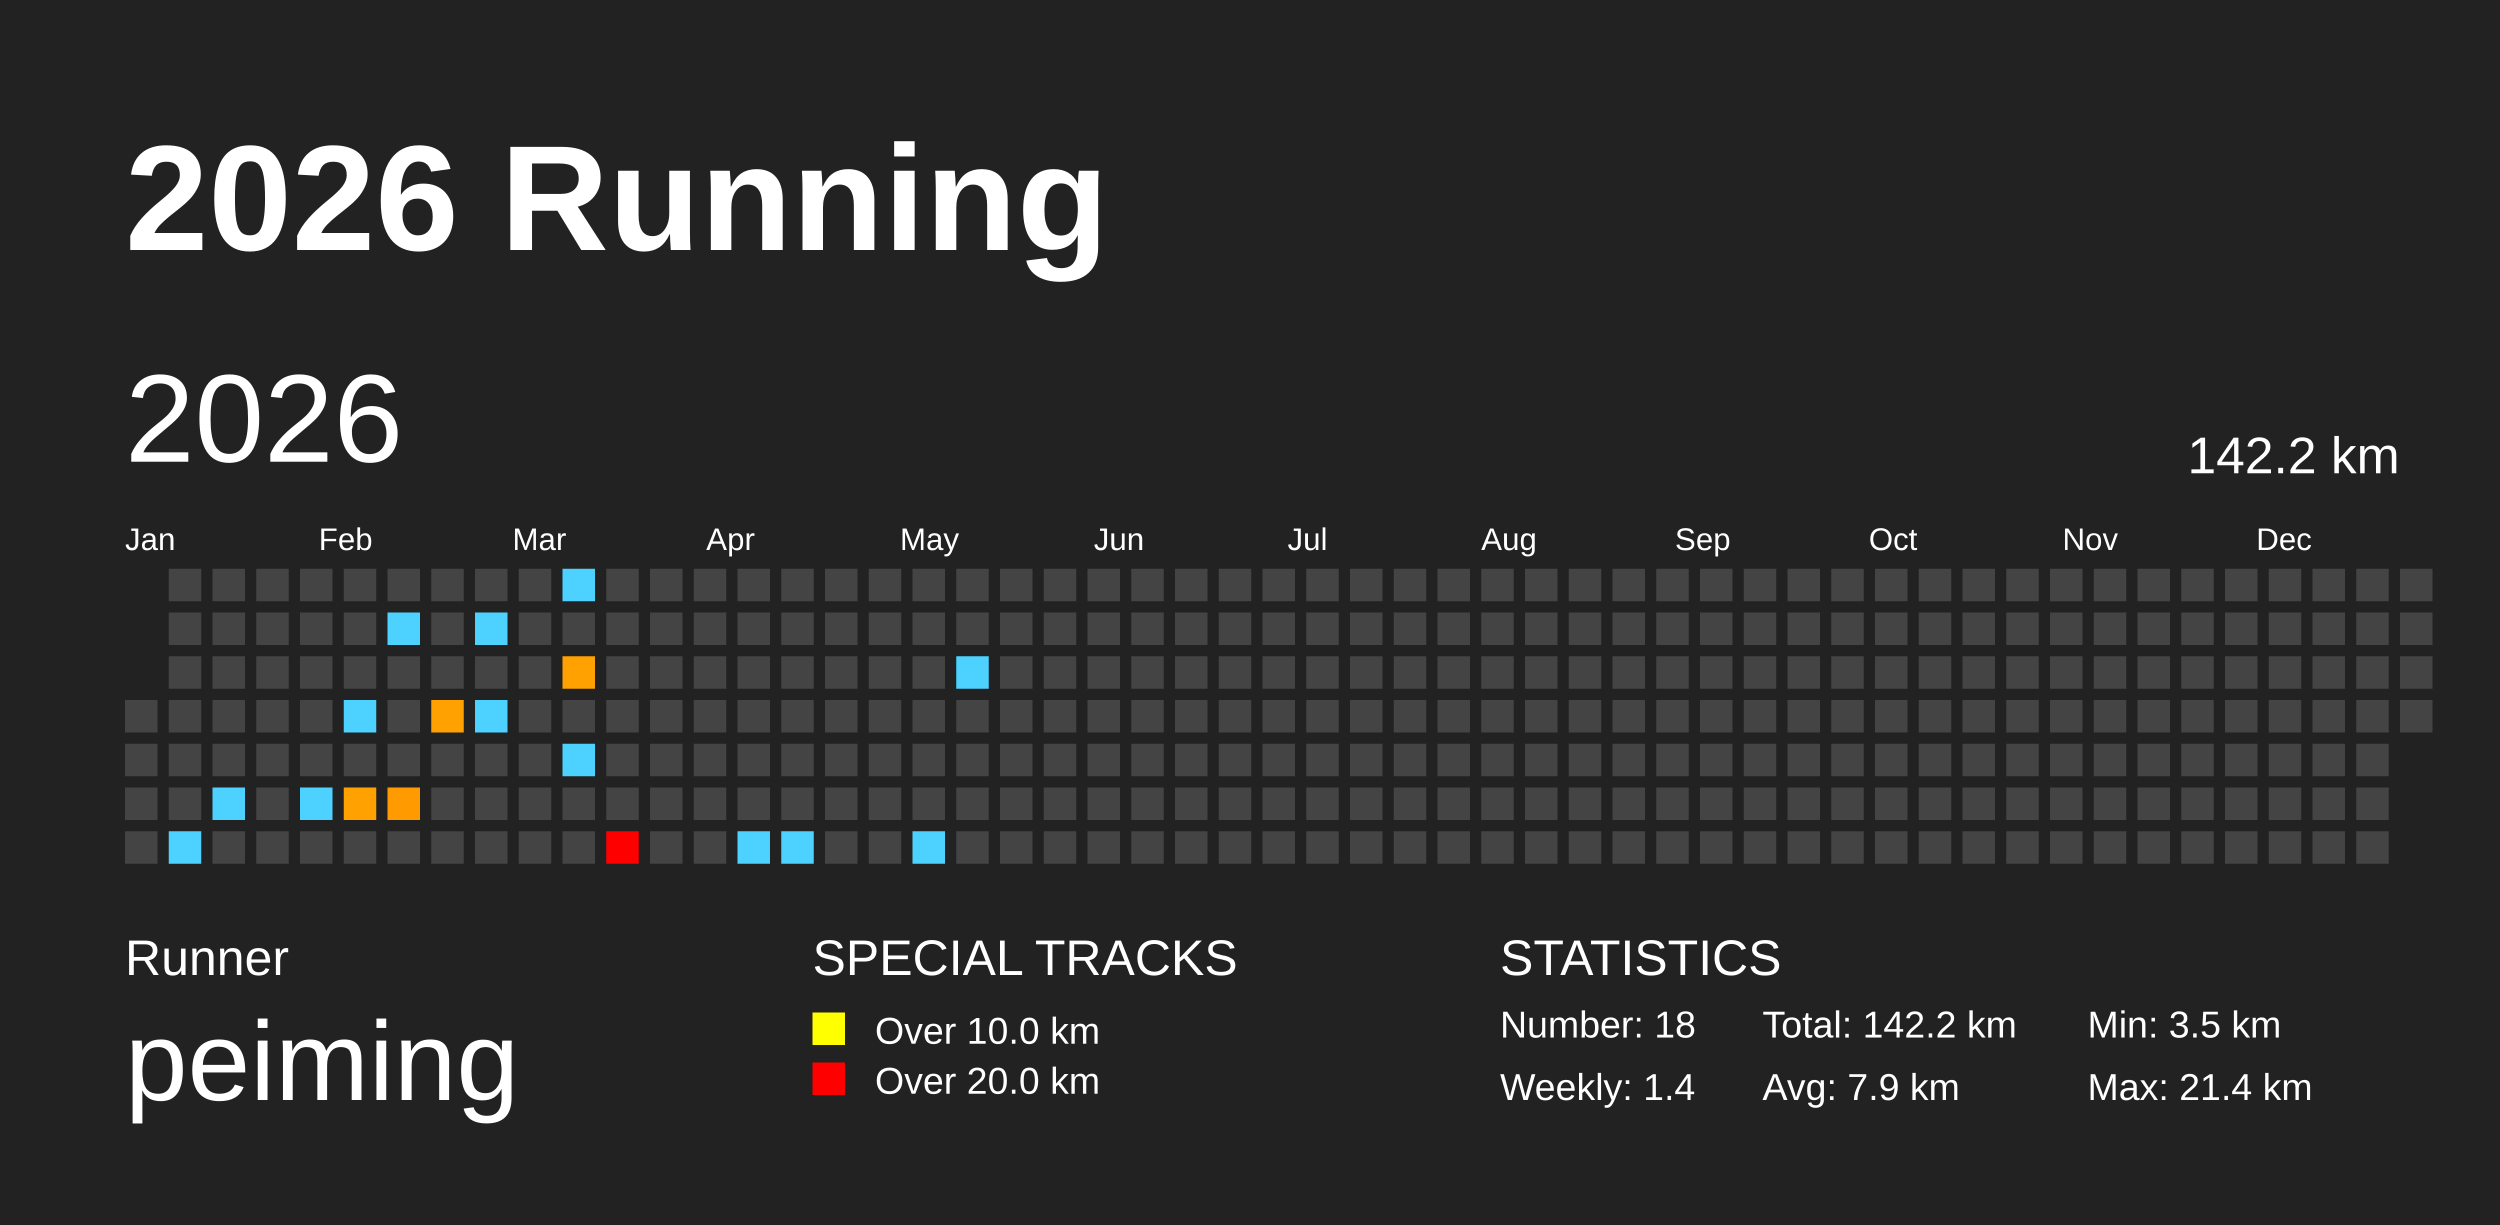
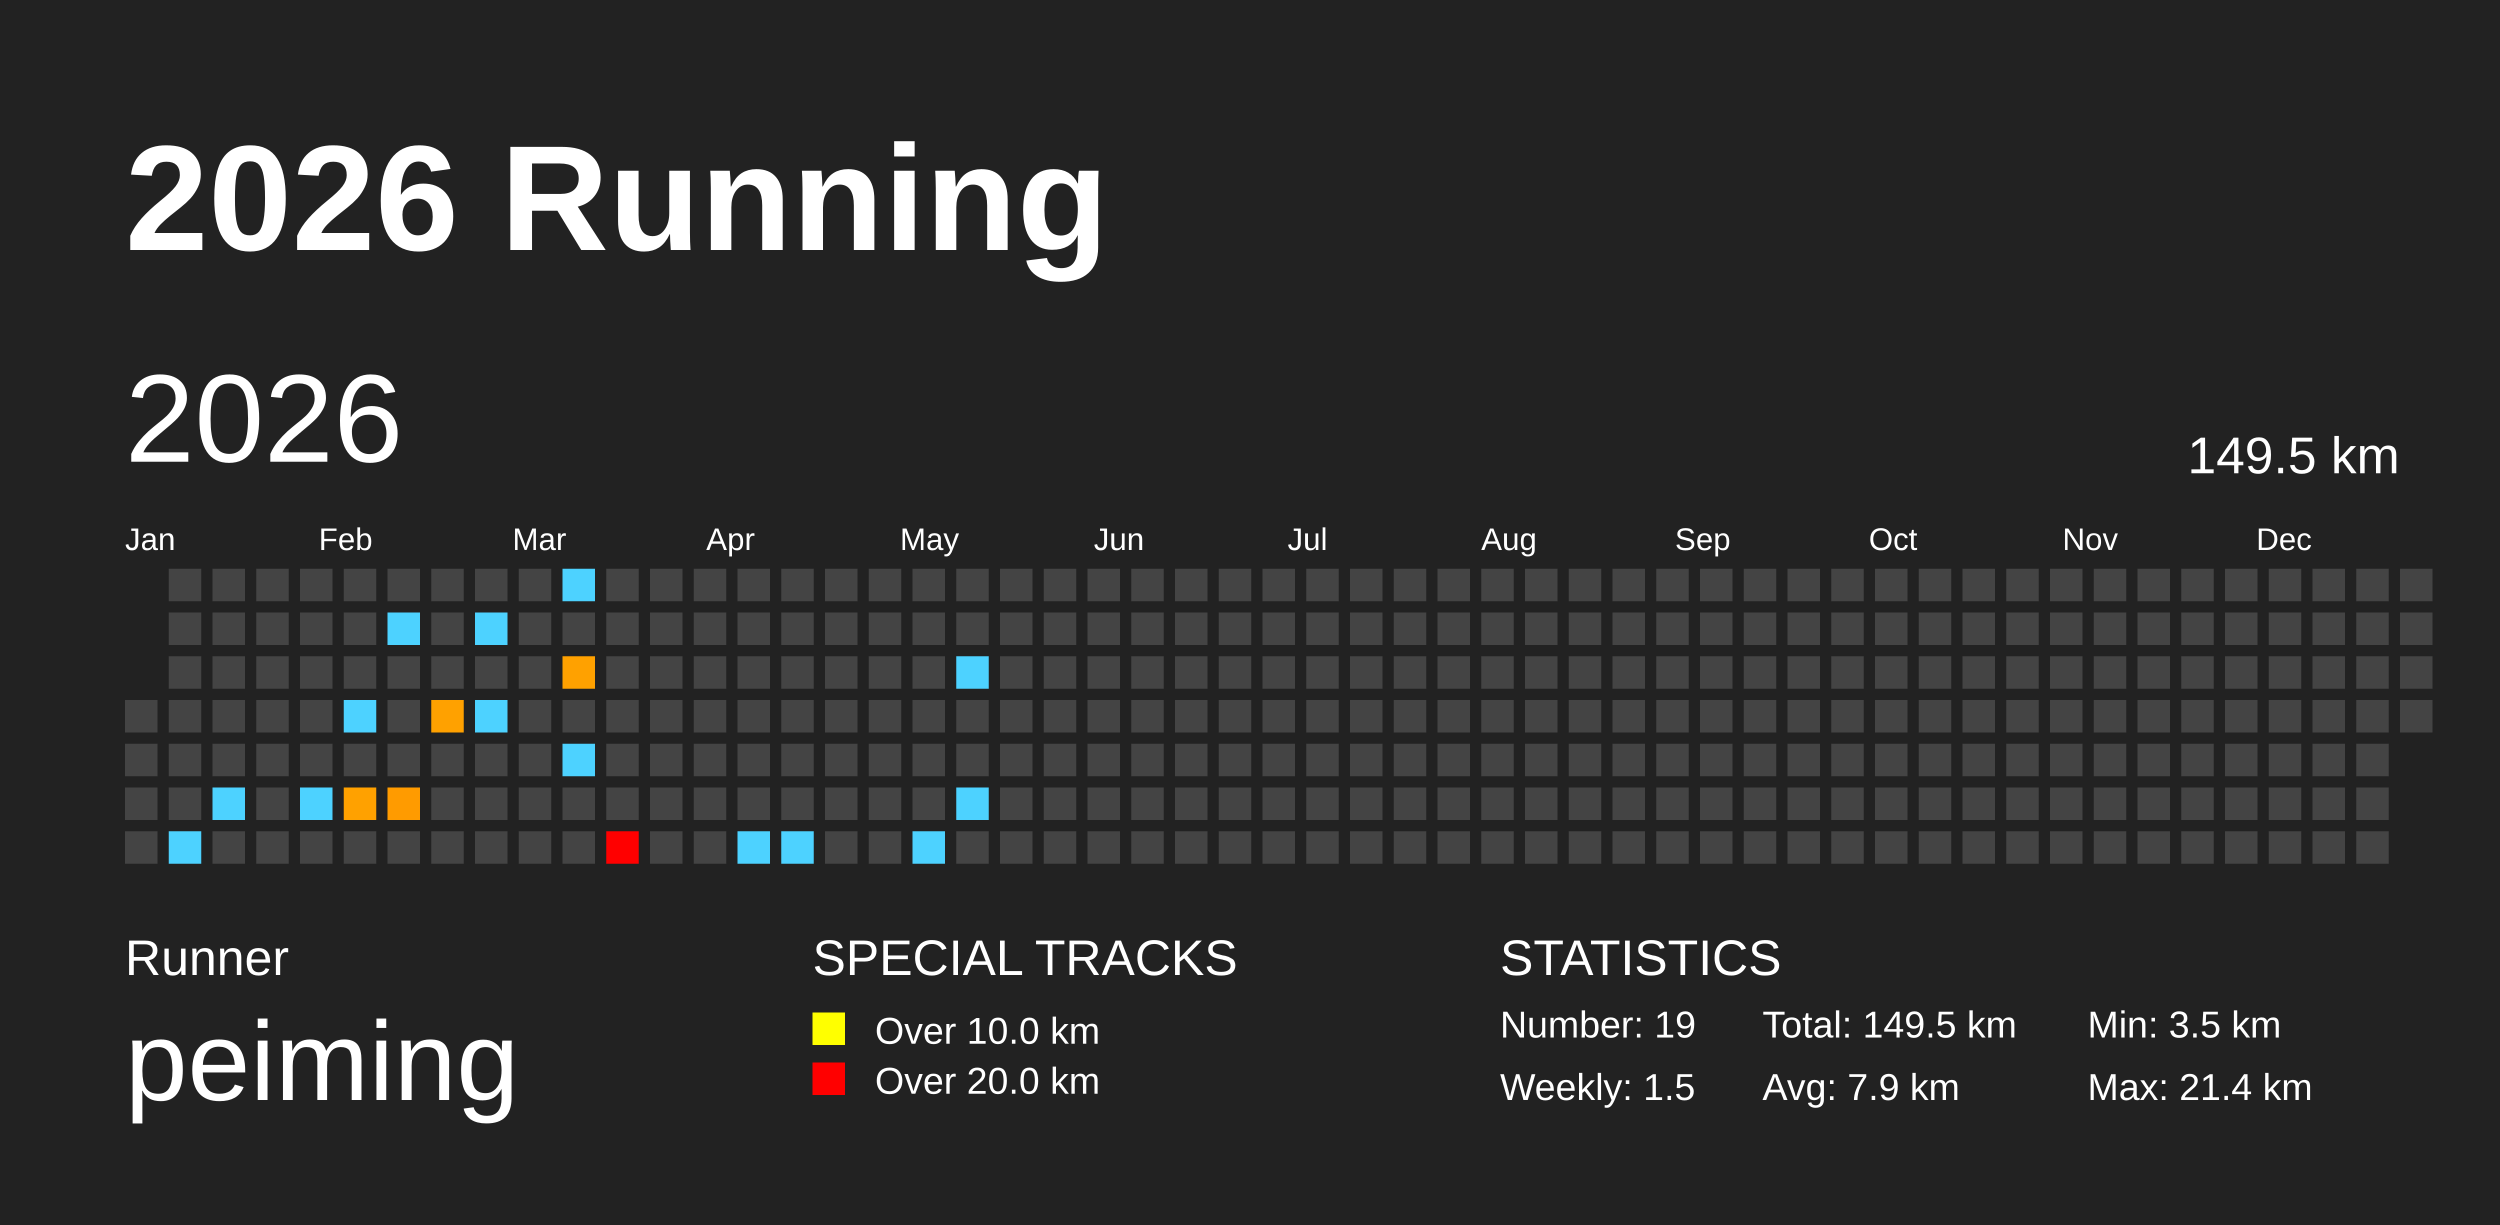
<svg xmlns="http://www.w3.org/2000/svg" baseProfile="full" height="98mm" version="1.1" viewBox="0,0,200,98" width="200mm">
  <defs />
  <rect fill="#222222" height="98" width="200" x="0" y="0" />
  <text fill="#FFFFFF" style="font-size:12px; font-family:Arial; font-weight:bold;" x="10" y="20">2026 Running</text>
  <text fill="#FFFFFF" style="font-size:4px; font-family:Arial" x="10" y="78">Runner</text>
  <text fill="#FFFFFF" style="font-size:9px; font-family:Arial" x="10" y="88">peiming</text>
  <text fill="#FFFFFF" style="font-size:4px; font-family:Arial" x="65" y="78">SPECIAL TRACKS</text>
  <rect fill="yellow" height="2.6" width="2.6" x="65" y="81" />
  <text fill="#FFFFFF" style="font-size:3px; font-family:Arial" x="70" y="83.5">Over 10.0 km</text>
  <rect fill="red" height="2.6" width="2.6" x="65" y="85" />
  <text fill="#FFFFFF" style="font-size:3px; font-family:Arial" x="70" y="87.5">Over 20.0 km</text>
  <text fill="#FFFFFF" style="font-size:4px; font-family:Arial" x="120" y="78">STATISTICS</text>
-   <text fill="#FFFFFF" style="font-size:3px; font-family:Arial" x="120" y="83">Number: 18</text>
-   <text fill="#FFFFFF" style="font-size:3px; font-family:Arial" x="120" y="88">Weekly: 1.4</text>
-   <text fill="#FFFFFF" style="font-size:3px; font-family:Arial" x="141" y="83">Total: 142.2 km</text>
+   <text fill="#FFFFFF" style="font-size:3px; font-family:Arial" x="120" y="83">Number: 19</text>
+   <text fill="#FFFFFF" style="font-size:3px; font-family:Arial" x="120" y="88">Weekly: 1.5</text>
+   <text fill="#FFFFFF" style="font-size:3px; font-family:Arial" x="141" y="83">Total: 149.5 km</text>
  <text fill="#FFFFFF" style="font-size:3px; font-family:Arial" x="141" y="88">Avg: 7.9 km</text>
  <text fill="#FFFFFF" style="font-size:3px; font-family:Arial" x="167" y="83">Min: 3.5 km</text>
  <text fill="#FFFFFF" style="font-size:3px; font-family:Arial" x="167" y="88">Max: 21.4 km</text>
  <text dominant-baseline="hanging" fill="#FFFFFF" style="font-size:10.0px; font-family:Arial;" x="10" y="30">2026</text>
-   <text dominant-baseline="hanging" fill="#FFFFFF" style="font-size:4.125px; font-family:Arial;" x="175" y="35">142.2 km</text>
+   <text dominant-baseline="hanging" fill="#FFFFFF" style="font-size:4.125px; font-family:Arial;" x="175" y="35">149.5 km</text>
  <text fill="#FFFFFF" style="font-size:2.5px; font-family:Arial" x="10.0" y="44">Jan</text>
  <text fill="#FFFFFF" style="font-size:2.5px; font-family:Arial" x="25.5" y="44">Feb</text>
  <text fill="#FFFFFF" style="font-size:2.5px; font-family:Arial" x="41.0" y="44">Mar</text>
  <text fill="#FFFFFF" style="font-size:2.5px; font-family:Arial" x="56.5" y="44">Apr</text>
  <text fill="#FFFFFF" style="font-size:2.5px; font-family:Arial" x="72.0" y="44">May</text>
  <text fill="#FFFFFF" style="font-size:2.5px; font-family:Arial" x="87.5" y="44">Jun</text>
  <text fill="#FFFFFF" style="font-size:2.5px; font-family:Arial" x="103.0" y="44">Jul</text>
  <text fill="#FFFFFF" style="font-size:2.5px; font-family:Arial" x="118.5" y="44">Aug</text>
  <text fill="#FFFFFF" style="font-size:2.5px; font-family:Arial" x="134.0" y="44">Sep</text>
  <text fill="#FFFFFF" style="font-size:2.5px; font-family:Arial" x="149.5" y="44">Oct</text>
  <text fill="#FFFFFF" style="font-size:2.5px; font-family:Arial" x="165.0" y="44">Nov</text>
  <text fill="#FFFFFF" style="font-size:2.5px; font-family:Arial" x="180.5" y="44">Dec</text>
  <rect fill="#444444" height="2.6" width="2.6" x="10.0" y="56.0" />
  <rect fill="#444444" height="2.6" width="2.6" x="10.0" y="59.5" />
  <rect fill="#444444" height="2.6" width="2.6" x="10.0" y="63.0" />
  <rect fill="#444444" height="2.6" width="2.6" x="10.0" y="66.5" />
  <rect fill="#444444" height="2.6" width="2.6" x="13.5" y="45.5" />
  <rect fill="#444444" height="2.6" width="2.6" x="13.5" y="49.0" />
  <rect fill="#444444" height="2.6" width="2.6" x="13.5" y="52.5" />
  <rect fill="#444444" height="2.6" width="2.6" x="13.5" y="56.0" />
  <rect fill="#444444" height="2.6" width="2.6" x="13.5" y="59.5" />
  <rect fill="#444444" height="2.6" width="2.6" x="13.5" y="63.0" />
  <rect fill="#4dd2ff" height="2.6" width="2.6" x="13.5" y="66.5" />
  <rect fill="#444444" height="2.6" width="2.6" x="17.0" y="45.5" />
  <rect fill="#444444" height="2.6" width="2.6" x="17.0" y="49.0" />
  <rect fill="#444444" height="2.6" width="2.6" x="17.0" y="52.5" />
  <rect fill="#444444" height="2.6" width="2.6" x="17.0" y="56.0" />
  <rect fill="#444444" height="2.6" width="2.6" x="17.0" y="59.5" />
  <rect fill="#4dd2ff" height="2.6" width="2.6" x="17.0" y="63.0" />
  <rect fill="#444444" height="2.6" width="2.6" x="17.0" y="66.5" />
  <rect fill="#444444" height="2.6" width="2.6" x="20.5" y="45.5" />
  <rect fill="#444444" height="2.6" width="2.6" x="20.5" y="49.0" />
  <rect fill="#444444" height="2.6" width="2.6" x="20.5" y="52.5" />
  <rect fill="#444444" height="2.6" width="2.6" x="20.5" y="56.0" />
  <rect fill="#444444" height="2.6" width="2.6" x="20.5" y="59.5" />
  <rect fill="#444444" height="2.6" width="2.6" x="20.5" y="63.0" />
  <rect fill="#444444" height="2.6" width="2.6" x="20.5" y="66.5" />
  <rect fill="#444444" height="2.6" width="2.6" x="24.0" y="45.5" />
  <rect fill="#444444" height="2.6" width="2.6" x="24.0" y="49.0" />
  <rect fill="#444444" height="2.6" width="2.6" x="24.0" y="52.5" />
  <rect fill="#444444" height="2.6" width="2.6" x="24.0" y="56.0" />
  <rect fill="#444444" height="2.6" width="2.6" x="24.0" y="59.5" />
  <rect fill="#4dd2ff" height="2.6" width="2.6" x="24.0" y="63.0" />
  <rect fill="#444444" height="2.6" width="2.6" x="24.0" y="66.5" />
  <rect fill="#444444" height="2.6" width="2.6" x="27.5" y="45.5" />
  <rect fill="#444444" height="2.6" width="2.6" x="27.5" y="49.0" />
  <rect fill="#444444" height="2.6" width="2.6" x="27.5" y="52.5" />
  <rect fill="#4dd2ff" height="2.6" width="2.6" x="27.5" y="56.0" />
  <rect fill="#444444" height="2.6" width="2.6" x="27.5" y="59.5" />
  <rect fill="#ffa100" height="2.6" width="2.6" x="27.5" y="63.0" />
  <rect fill="#444444" height="2.6" width="2.6" x="27.5" y="66.5" />
  <rect fill="#444444" height="2.6" width="2.6" x="31.0" y="45.5" />
  <rect fill="#4dd2ff" height="2.6" width="2.6" x="31.0" y="49.0" />
  <rect fill="#444444" height="2.6" width="2.6" x="31.0" y="52.5" />
  <rect fill="#444444" height="2.6" width="2.6" x="31.0" y="56.0" />
  <rect fill="#444444" height="2.6" width="2.6" x="31.0" y="59.5" />
  <rect fill="#ff9b00" height="2.6" width="2.6" x="31.0" y="63.0" />
  <rect fill="#444444" height="2.6" width="2.6" x="31.0" y="66.5" />
  <rect fill="#444444" height="2.6" width="2.6" x="34.5" y="45.5" />
  <rect fill="#444444" height="2.6" width="2.6" x="34.5" y="49.0" />
  <rect fill="#444444" height="2.6" width="2.6" x="34.5" y="52.5" />
  <rect fill="#ffa100" height="2.6" width="2.6" x="34.5" y="56.0" />
  <rect fill="#444444" height="2.6" width="2.6" x="34.5" y="59.5" />
  <rect fill="#444444" height="2.6" width="2.6" x="34.5" y="63.0" />
  <rect fill="#444444" height="2.6" width="2.6" x="34.5" y="66.5" />
  <rect fill="#444444" height="2.6" width="2.6" x="38.0" y="45.5" />
  <rect fill="#4dd2ff" height="2.6" width="2.6" x="38.0" y="49.0" />
  <rect fill="#444444" height="2.6" width="2.6" x="38.0" y="52.5" />
  <rect fill="#4dd2ff" height="2.6" width="2.6" x="38.0" y="56.0" />
  <rect fill="#444444" height="2.6" width="2.6" x="38.0" y="59.5" />
  <rect fill="#444444" height="2.6" width="2.6" x="38.0" y="63.0" />
  <rect fill="#444444" height="2.6" width="2.6" x="38.0" y="66.5" />
  <rect fill="#444444" height="2.6" width="2.6" x="41.5" y="45.5" />
  <rect fill="#444444" height="2.6" width="2.6" x="41.5" y="49.0" />
  <rect fill="#444444" height="2.6" width="2.6" x="41.5" y="52.5" />
  <rect fill="#444444" height="2.6" width="2.6" x="41.5" y="56.0" />
  <rect fill="#444444" height="2.6" width="2.6" x="41.5" y="59.5" />
  <rect fill="#444444" height="2.6" width="2.6" x="41.5" y="63.0" />
  <rect fill="#444444" height="2.6" width="2.6" x="41.5" y="66.5" />
  <rect fill="#4dd2ff" height="2.6" width="2.6" x="45.0" y="45.5" />
  <rect fill="#444444" height="2.6" width="2.6" x="45.0" y="49.0" />
  <rect fill="#ffa100" height="2.6" width="2.6" x="45.0" y="52.5" />
  <rect fill="#444444" height="2.6" width="2.6" x="45.0" y="56.0" />
  <rect fill="#4dd2ff" height="2.6" width="2.6" x="45.0" y="59.5" />
  <rect fill="#444444" height="2.6" width="2.6" x="45.0" y="63.0" />
  <rect fill="#444444" height="2.6" width="2.6" x="45.0" y="66.5" />
  <rect fill="#444444" height="2.6" width="2.6" x="48.5" y="45.5" />
  <rect fill="#444444" height="2.6" width="2.6" x="48.5" y="49.0" />
  <rect fill="#444444" height="2.6" width="2.6" x="48.5" y="52.5" />
  <rect fill="#444444" height="2.6" width="2.6" x="48.5" y="56.0" />
  <rect fill="#444444" height="2.6" width="2.6" x="48.5" y="59.5" />
  <rect fill="#444444" height="2.6" width="2.6" x="48.5" y="63.0" />
  <rect fill="red" height="2.6" width="2.6" x="48.5" y="66.5" />
  <rect fill="#444444" height="2.6" width="2.6" x="52.0" y="45.5" />
  <rect fill="#444444" height="2.6" width="2.6" x="52.0" y="49.0" />
  <rect fill="#444444" height="2.6" width="2.6" x="52.0" y="52.5" />
  <rect fill="#444444" height="2.6" width="2.6" x="52.0" y="56.0" />
  <rect fill="#444444" height="2.6" width="2.6" x="52.0" y="59.5" />
  <rect fill="#444444" height="2.6" width="2.6" x="52.0" y="63.0" />
  <rect fill="#444444" height="2.6" width="2.6" x="52.0" y="66.5" />
  <rect fill="#444444" height="2.6" width="2.6" x="55.5" y="45.5" />
  <rect fill="#444444" height="2.6" width="2.6" x="55.5" y="49.0" />
  <rect fill="#444444" height="2.6" width="2.6" x="55.5" y="52.5" />
  <rect fill="#444444" height="2.6" width="2.6" x="55.5" y="56.0" />
  <rect fill="#444444" height="2.6" width="2.6" x="55.5" y="59.5" />
  <rect fill="#444444" height="2.6" width="2.6" x="55.5" y="63.0" />
  <rect fill="#444444" height="2.6" width="2.6" x="55.5" y="66.5" />
  <rect fill="#444444" height="2.6" width="2.6" x="59.0" y="45.5" />
  <rect fill="#444444" height="2.6" width="2.6" x="59.0" y="49.0" />
  <rect fill="#444444" height="2.6" width="2.6" x="59.0" y="52.5" />
  <rect fill="#444444" height="2.6" width="2.6" x="59.0" y="56.0" />
  <rect fill="#444444" height="2.6" width="2.6" x="59.0" y="59.5" />
  <rect fill="#444444" height="2.6" width="2.6" x="59.0" y="63.0" />
  <rect fill="#4dd2ff" height="2.6" width="2.6" x="59.0" y="66.5" />
  <rect fill="#444444" height="2.6" width="2.6" x="62.5" y="45.5" />
  <rect fill="#444444" height="2.6" width="2.6" x="62.5" y="49.0" />
  <rect fill="#444444" height="2.6" width="2.6" x="62.5" y="52.5" />
  <rect fill="#444444" height="2.6" width="2.6" x="62.5" y="56.0" />
  <rect fill="#444444" height="2.6" width="2.6" x="62.5" y="59.5" />
  <rect fill="#444444" height="2.6" width="2.6" x="62.5" y="63.0" />
  <rect fill="#4dd2ff" height="2.6" width="2.6" x="62.5" y="66.5" />
  <rect fill="#444444" height="2.6" width="2.6" x="66.0" y="45.5" />
  <rect fill="#444444" height="2.6" width="2.6" x="66.0" y="49.0" />
  <rect fill="#444444" height="2.6" width="2.6" x="66.0" y="52.5" />
  <rect fill="#444444" height="2.6" width="2.6" x="66.0" y="56.0" />
  <rect fill="#444444" height="2.6" width="2.6" x="66.0" y="59.5" />
  <rect fill="#444444" height="2.6" width="2.6" x="66.0" y="63.0" />
  <rect fill="#444444" height="2.6" width="2.6" x="66.0" y="66.5" />
  <rect fill="#444444" height="2.6" width="2.6" x="69.5" y="45.5" />
  <rect fill="#444444" height="2.6" width="2.6" x="69.5" y="49.0" />
  <rect fill="#444444" height="2.6" width="2.6" x="69.5" y="52.5" />
  <rect fill="#444444" height="2.6" width="2.6" x="69.5" y="56.0" />
  <rect fill="#444444" height="2.6" width="2.6" x="69.5" y="59.5" />
  <rect fill="#444444" height="2.6" width="2.6" x="69.5" y="63.0" />
  <rect fill="#444444" height="2.6" width="2.6" x="69.5" y="66.5" />
  <rect fill="#444444" height="2.6" width="2.6" x="73.0" y="45.5" />
  <rect fill="#444444" height="2.6" width="2.6" x="73.0" y="49.0" />
  <rect fill="#444444" height="2.6" width="2.6" x="73.0" y="52.5" />
  <rect fill="#444444" height="2.6" width="2.6" x="73.0" y="56.0" />
  <rect fill="#444444" height="2.6" width="2.6" x="73.0" y="59.5" />
  <rect fill="#444444" height="2.6" width="2.6" x="73.0" y="63.0" />
  <rect fill="#4dd2ff" height="2.6" width="2.6" x="73.0" y="66.5" />
  <rect fill="#444444" height="2.6" width="2.6" x="76.5" y="45.5" />
  <rect fill="#444444" height="2.6" width="2.6" x="76.5" y="49.0" />
  <rect fill="#4dd2ff" height="2.6" width="2.6" x="76.5" y="52.5" />
  <rect fill="#444444" height="2.6" width="2.6" x="76.5" y="56.0" />
  <rect fill="#444444" height="2.6" width="2.6" x="76.5" y="59.5" />
-   <rect fill="#444444" height="2.6" width="2.6" x="76.5" y="63.0" />
+   <rect fill="#4dd2ff" height="2.6" width="2.6" x="76.5" y="63.0" />
  <rect fill="#444444" height="2.6" width="2.6" x="76.5" y="66.5" />
  <rect fill="#444444" height="2.6" width="2.6" x="80.0" y="45.5" />
  <rect fill="#444444" height="2.6" width="2.6" x="80.0" y="49.0" />
  <rect fill="#444444" height="2.6" width="2.6" x="80.0" y="52.5" />
  <rect fill="#444444" height="2.6" width="2.6" x="80.0" y="56.0" />
  <rect fill="#444444" height="2.6" width="2.6" x="80.0" y="59.5" />
  <rect fill="#444444" height="2.6" width="2.6" x="80.0" y="63.0" />
  <rect fill="#444444" height="2.6" width="2.6" x="80.0" y="66.5" />
  <rect fill="#444444" height="2.6" width="2.6" x="83.5" y="45.5" />
  <rect fill="#444444" height="2.6" width="2.6" x="83.5" y="49.0" />
  <rect fill="#444444" height="2.6" width="2.6" x="83.5" y="52.5" />
  <rect fill="#444444" height="2.6" width="2.6" x="83.5" y="56.0" />
  <rect fill="#444444" height="2.6" width="2.6" x="83.5" y="59.5" />
  <rect fill="#444444" height="2.6" width="2.6" x="83.5" y="63.0" />
  <rect fill="#444444" height="2.6" width="2.6" x="83.5" y="66.5" />
  <rect fill="#444444" height="2.6" width="2.6" x="87.0" y="45.5" />
  <rect fill="#444444" height="2.6" width="2.6" x="87.0" y="49.0" />
  <rect fill="#444444" height="2.6" width="2.6" x="87.0" y="52.5" />
  <rect fill="#444444" height="2.6" width="2.6" x="87.0" y="56.0" />
  <rect fill="#444444" height="2.6" width="2.6" x="87.0" y="59.5" />
  <rect fill="#444444" height="2.6" width="2.6" x="87.0" y="63.0" />
  <rect fill="#444444" height="2.6" width="2.6" x="87.0" y="66.5" />
  <rect fill="#444444" height="2.6" width="2.6" x="90.5" y="45.5" />
  <rect fill="#444444" height="2.6" width="2.6" x="90.5" y="49.0" />
  <rect fill="#444444" height="2.6" width="2.6" x="90.5" y="52.5" />
  <rect fill="#444444" height="2.6" width="2.6" x="90.5" y="56.0" />
  <rect fill="#444444" height="2.6" width="2.6" x="90.5" y="59.5" />
  <rect fill="#444444" height="2.6" width="2.6" x="90.5" y="63.0" />
  <rect fill="#444444" height="2.6" width="2.6" x="90.5" y="66.5" />
  <rect fill="#444444" height="2.6" width="2.6" x="94.0" y="45.5" />
  <rect fill="#444444" height="2.6" width="2.6" x="94.0" y="49.0" />
  <rect fill="#444444" height="2.6" width="2.6" x="94.0" y="52.5" />
  <rect fill="#444444" height="2.6" width="2.6" x="94.0" y="56.0" />
  <rect fill="#444444" height="2.6" width="2.6" x="94.0" y="59.5" />
  <rect fill="#444444" height="2.6" width="2.6" x="94.0" y="63.0" />
  <rect fill="#444444" height="2.6" width="2.6" x="94.0" y="66.5" />
  <rect fill="#444444" height="2.6" width="2.6" x="97.5" y="45.5" />
  <rect fill="#444444" height="2.6" width="2.6" x="97.5" y="49.0" />
  <rect fill="#444444" height="2.6" width="2.6" x="97.5" y="52.5" />
  <rect fill="#444444" height="2.6" width="2.6" x="97.5" y="56.0" />
  <rect fill="#444444" height="2.6" width="2.6" x="97.5" y="59.5" />
  <rect fill="#444444" height="2.6" width="2.6" x="97.5" y="63.0" />
  <rect fill="#444444" height="2.6" width="2.6" x="97.5" y="66.5" />
  <rect fill="#444444" height="2.6" width="2.6" x="101.0" y="45.5" />
  <rect fill="#444444" height="2.6" width="2.6" x="101.0" y="49.0" />
  <rect fill="#444444" height="2.6" width="2.6" x="101.0" y="52.5" />
  <rect fill="#444444" height="2.6" width="2.6" x="101.0" y="56.0" />
  <rect fill="#444444" height="2.6" width="2.6" x="101.0" y="59.5" />
  <rect fill="#444444" height="2.6" width="2.6" x="101.0" y="63.0" />
  <rect fill="#444444" height="2.6" width="2.6" x="101.0" y="66.5" />
  <rect fill="#444444" height="2.6" width="2.6" x="104.5" y="45.5" />
  <rect fill="#444444" height="2.6" width="2.6" x="104.5" y="49.0" />
  <rect fill="#444444" height="2.6" width="2.6" x="104.5" y="52.5" />
  <rect fill="#444444" height="2.6" width="2.6" x="104.5" y="56.0" />
  <rect fill="#444444" height="2.6" width="2.6" x="104.5" y="59.5" />
  <rect fill="#444444" height="2.6" width="2.6" x="104.5" y="63.0" />
  <rect fill="#444444" height="2.6" width="2.6" x="104.5" y="66.5" />
  <rect fill="#444444" height="2.6" width="2.6" x="108.0" y="45.5" />
  <rect fill="#444444" height="2.6" width="2.6" x="108.0" y="49.0" />
  <rect fill="#444444" height="2.6" width="2.6" x="108.0" y="52.5" />
  <rect fill="#444444" height="2.6" width="2.6" x="108.0" y="56.0" />
  <rect fill="#444444" height="2.6" width="2.6" x="108.0" y="59.5" />
  <rect fill="#444444" height="2.6" width="2.6" x="108.0" y="63.0" />
  <rect fill="#444444" height="2.6" width="2.6" x="108.0" y="66.5" />
  <rect fill="#444444" height="2.6" width="2.6" x="111.5" y="45.5" />
  <rect fill="#444444" height="2.6" width="2.6" x="111.5" y="49.0" />
  <rect fill="#444444" height="2.6" width="2.6" x="111.5" y="52.5" />
  <rect fill="#444444" height="2.6" width="2.6" x="111.5" y="56.0" />
  <rect fill="#444444" height="2.6" width="2.6" x="111.5" y="59.5" />
  <rect fill="#444444" height="2.6" width="2.6" x="111.5" y="63.0" />
  <rect fill="#444444" height="2.6" width="2.6" x="111.5" y="66.5" />
  <rect fill="#444444" height="2.6" width="2.6" x="115.0" y="45.5" />
  <rect fill="#444444" height="2.6" width="2.6" x="115.0" y="49.0" />
  <rect fill="#444444" height="2.6" width="2.6" x="115.0" y="52.5" />
  <rect fill="#444444" height="2.6" width="2.6" x="115.0" y="56.0" />
  <rect fill="#444444" height="2.6" width="2.6" x="115.0" y="59.5" />
  <rect fill="#444444" height="2.6" width="2.6" x="115.0" y="63.0" />
  <rect fill="#444444" height="2.6" width="2.6" x="115.0" y="66.5" />
  <rect fill="#444444" height="2.6" width="2.6" x="118.5" y="45.5" />
  <rect fill="#444444" height="2.6" width="2.6" x="118.5" y="49.0" />
  <rect fill="#444444" height="2.6" width="2.6" x="118.5" y="52.5" />
  <rect fill="#444444" height="2.6" width="2.6" x="118.5" y="56.0" />
  <rect fill="#444444" height="2.6" width="2.6" x="118.5" y="59.5" />
  <rect fill="#444444" height="2.6" width="2.6" x="118.5" y="63.0" />
  <rect fill="#444444" height="2.6" width="2.6" x="118.5" y="66.5" />
  <rect fill="#444444" height="2.6" width="2.6" x="122.0" y="45.5" />
  <rect fill="#444444" height="2.6" width="2.6" x="122.0" y="49.0" />
  <rect fill="#444444" height="2.6" width="2.6" x="122.0" y="52.5" />
  <rect fill="#444444" height="2.6" width="2.6" x="122.0" y="56.0" />
  <rect fill="#444444" height="2.6" width="2.6" x="122.0" y="59.5" />
  <rect fill="#444444" height="2.6" width="2.6" x="122.0" y="63.0" />
  <rect fill="#444444" height="2.6" width="2.6" x="122.0" y="66.5" />
  <rect fill="#444444" height="2.6" width="2.6" x="125.5" y="45.5" />
  <rect fill="#444444" height="2.6" width="2.6" x="125.5" y="49.0" />
  <rect fill="#444444" height="2.6" width="2.6" x="125.5" y="52.5" />
  <rect fill="#444444" height="2.6" width="2.6" x="125.5" y="56.0" />
  <rect fill="#444444" height="2.6" width="2.6" x="125.5" y="59.5" />
  <rect fill="#444444" height="2.6" width="2.6" x="125.5" y="63.0" />
  <rect fill="#444444" height="2.6" width="2.6" x="125.5" y="66.5" />
  <rect fill="#444444" height="2.6" width="2.6" x="129.0" y="45.5" />
  <rect fill="#444444" height="2.6" width="2.6" x="129.0" y="49.0" />
  <rect fill="#444444" height="2.6" width="2.6" x="129.0" y="52.5" />
  <rect fill="#444444" height="2.6" width="2.6" x="129.0" y="56.0" />
  <rect fill="#444444" height="2.6" width="2.6" x="129.0" y="59.5" />
  <rect fill="#444444" height="2.6" width="2.6" x="129.0" y="63.0" />
  <rect fill="#444444" height="2.6" width="2.6" x="129.0" y="66.5" />
  <rect fill="#444444" height="2.6" width="2.6" x="132.5" y="45.5" />
  <rect fill="#444444" height="2.6" width="2.6" x="132.5" y="49.0" />
  <rect fill="#444444" height="2.6" width="2.6" x="132.5" y="52.5" />
  <rect fill="#444444" height="2.6" width="2.6" x="132.5" y="56.0" />
  <rect fill="#444444" height="2.6" width="2.6" x="132.5" y="59.5" />
  <rect fill="#444444" height="2.6" width="2.6" x="132.5" y="63.0" />
  <rect fill="#444444" height="2.6" width="2.6" x="132.5" y="66.5" />
  <rect fill="#444444" height="2.6" width="2.6" x="136.0" y="45.5" />
  <rect fill="#444444" height="2.6" width="2.6" x="136.0" y="49.0" />
  <rect fill="#444444" height="2.6" width="2.6" x="136.0" y="52.5" />
  <rect fill="#444444" height="2.6" width="2.6" x="136.0" y="56.0" />
  <rect fill="#444444" height="2.6" width="2.6" x="136.0" y="59.5" />
  <rect fill="#444444" height="2.6" width="2.6" x="136.0" y="63.0" />
  <rect fill="#444444" height="2.6" width="2.6" x="136.0" y="66.5" />
  <rect fill="#444444" height="2.6" width="2.6" x="139.5" y="45.5" />
  <rect fill="#444444" height="2.6" width="2.6" x="139.5" y="49.0" />
  <rect fill="#444444" height="2.6" width="2.6" x="139.5" y="52.5" />
  <rect fill="#444444" height="2.6" width="2.6" x="139.5" y="56.0" />
  <rect fill="#444444" height="2.6" width="2.6" x="139.5" y="59.5" />
  <rect fill="#444444" height="2.6" width="2.6" x="139.5" y="63.0" />
  <rect fill="#444444" height="2.6" width="2.6" x="139.5" y="66.5" />
  <rect fill="#444444" height="2.6" width="2.6" x="143.0" y="45.5" />
  <rect fill="#444444" height="2.6" width="2.6" x="143.0" y="49.0" />
  <rect fill="#444444" height="2.6" width="2.6" x="143.0" y="52.5" />
  <rect fill="#444444" height="2.6" width="2.6" x="143.0" y="56.0" />
  <rect fill="#444444" height="2.6" width="2.6" x="143.0" y="59.5" />
  <rect fill="#444444" height="2.6" width="2.6" x="143.0" y="63.0" />
  <rect fill="#444444" height="2.6" width="2.6" x="143.0" y="66.5" />
  <rect fill="#444444" height="2.6" width="2.6" x="146.5" y="45.5" />
  <rect fill="#444444" height="2.6" width="2.6" x="146.5" y="49.0" />
  <rect fill="#444444" height="2.6" width="2.6" x="146.5" y="52.5" />
  <rect fill="#444444" height="2.6" width="2.6" x="146.5" y="56.0" />
  <rect fill="#444444" height="2.6" width="2.6" x="146.5" y="59.5" />
  <rect fill="#444444" height="2.6" width="2.6" x="146.5" y="63.0" />
  <rect fill="#444444" height="2.6" width="2.6" x="146.5" y="66.5" />
  <rect fill="#444444" height="2.6" width="2.6" x="150.0" y="45.5" />
  <rect fill="#444444" height="2.6" width="2.6" x="150.0" y="49.0" />
  <rect fill="#444444" height="2.6" width="2.6" x="150.0" y="52.5" />
  <rect fill="#444444" height="2.6" width="2.6" x="150.0" y="56.0" />
  <rect fill="#444444" height="2.6" width="2.6" x="150.0" y="59.5" />
  <rect fill="#444444" height="2.6" width="2.6" x="150.0" y="63.0" />
  <rect fill="#444444" height="2.6" width="2.6" x="150.0" y="66.5" />
  <rect fill="#444444" height="2.6" width="2.6" x="153.5" y="45.5" />
  <rect fill="#444444" height="2.6" width="2.6" x="153.5" y="49.0" />
  <rect fill="#444444" height="2.6" width="2.6" x="153.5" y="52.5" />
  <rect fill="#444444" height="2.6" width="2.6" x="153.5" y="56.0" />
  <rect fill="#444444" height="2.6" width="2.6" x="153.5" y="59.5" />
  <rect fill="#444444" height="2.6" width="2.6" x="153.5" y="63.0" />
  <rect fill="#444444" height="2.6" width="2.6" x="153.5" y="66.5" />
  <rect fill="#444444" height="2.6" width="2.6" x="157.0" y="45.5" />
  <rect fill="#444444" height="2.6" width="2.6" x="157.0" y="49.0" />
  <rect fill="#444444" height="2.6" width="2.6" x="157.0" y="52.5" />
  <rect fill="#444444" height="2.6" width="2.6" x="157.0" y="56.0" />
  <rect fill="#444444" height="2.6" width="2.6" x="157.0" y="59.5" />
  <rect fill="#444444" height="2.6" width="2.6" x="157.0" y="63.0" />
  <rect fill="#444444" height="2.6" width="2.6" x="157.0" y="66.5" />
  <rect fill="#444444" height="2.6" width="2.6" x="160.5" y="45.5" />
  <rect fill="#444444" height="2.6" width="2.6" x="160.5" y="49.0" />
  <rect fill="#444444" height="2.6" width="2.6" x="160.5" y="52.5" />
  <rect fill="#444444" height="2.6" width="2.6" x="160.5" y="56.0" />
  <rect fill="#444444" height="2.6" width="2.6" x="160.5" y="59.5" />
  <rect fill="#444444" height="2.6" width="2.6" x="160.5" y="63.0" />
  <rect fill="#444444" height="2.6" width="2.6" x="160.5" y="66.5" />
  <rect fill="#444444" height="2.6" width="2.6" x="164.0" y="45.5" />
  <rect fill="#444444" height="2.6" width="2.6" x="164.0" y="49.0" />
  <rect fill="#444444" height="2.6" width="2.6" x="164.0" y="52.5" />
  <rect fill="#444444" height="2.6" width="2.6" x="164.0" y="56.0" />
  <rect fill="#444444" height="2.6" width="2.6" x="164.0" y="59.5" />
  <rect fill="#444444" height="2.6" width="2.6" x="164.0" y="63.0" />
  <rect fill="#444444" height="2.6" width="2.6" x="164.0" y="66.5" />
  <rect fill="#444444" height="2.6" width="2.6" x="167.5" y="45.5" />
  <rect fill="#444444" height="2.6" width="2.6" x="167.5" y="49.0" />
  <rect fill="#444444" height="2.6" width="2.6" x="167.5" y="52.5" />
  <rect fill="#444444" height="2.6" width="2.6" x="167.5" y="56.0" />
  <rect fill="#444444" height="2.6" width="2.6" x="167.5" y="59.5" />
  <rect fill="#444444" height="2.6" width="2.6" x="167.5" y="63.0" />
  <rect fill="#444444" height="2.6" width="2.6" x="167.5" y="66.5" />
  <rect fill="#444444" height="2.6" width="2.6" x="171.0" y="45.5" />
  <rect fill="#444444" height="2.6" width="2.6" x="171.0" y="49.0" />
  <rect fill="#444444" height="2.6" width="2.6" x="171.0" y="52.5" />
  <rect fill="#444444" height="2.6" width="2.6" x="171.0" y="56.0" />
  <rect fill="#444444" height="2.6" width="2.6" x="171.0" y="59.5" />
  <rect fill="#444444" height="2.6" width="2.6" x="171.0" y="63.0" />
  <rect fill="#444444" height="2.6" width="2.6" x="171.0" y="66.5" />
  <rect fill="#444444" height="2.6" width="2.6" x="174.5" y="45.5" />
  <rect fill="#444444" height="2.6" width="2.6" x="174.5" y="49.0" />
  <rect fill="#444444" height="2.6" width="2.6" x="174.5" y="52.5" />
  <rect fill="#444444" height="2.6" width="2.6" x="174.5" y="56.0" />
  <rect fill="#444444" height="2.6" width="2.6" x="174.5" y="59.5" />
  <rect fill="#444444" height="2.6" width="2.6" x="174.5" y="63.0" />
  <rect fill="#444444" height="2.6" width="2.6" x="174.5" y="66.5" />
  <rect fill="#444444" height="2.6" width="2.6" x="178.0" y="45.5" />
  <rect fill="#444444" height="2.6" width="2.6" x="178.0" y="49.0" />
  <rect fill="#444444" height="2.6" width="2.6" x="178.0" y="52.5" />
  <rect fill="#444444" height="2.6" width="2.6" x="178.0" y="56.0" />
  <rect fill="#444444" height="2.6" width="2.6" x="178.0" y="59.5" />
  <rect fill="#444444" height="2.6" width="2.6" x="178.0" y="63.0" />
  <rect fill="#444444" height="2.6" width="2.6" x="178.0" y="66.5" />
  <rect fill="#444444" height="2.6" width="2.6" x="181.5" y="45.5" />
  <rect fill="#444444" height="2.6" width="2.6" x="181.5" y="49.0" />
  <rect fill="#444444" height="2.6" width="2.6" x="181.5" y="52.5" />
  <rect fill="#444444" height="2.6" width="2.6" x="181.5" y="56.0" />
  <rect fill="#444444" height="2.6" width="2.6" x="181.5" y="59.5" />
  <rect fill="#444444" height="2.6" width="2.6" x="181.5" y="63.0" />
  <rect fill="#444444" height="2.6" width="2.6" x="181.5" y="66.5" />
  <rect fill="#444444" height="2.6" width="2.6" x="185.0" y="45.5" />
  <rect fill="#444444" height="2.6" width="2.6" x="185.0" y="49.0" />
  <rect fill="#444444" height="2.6" width="2.6" x="185.0" y="52.5" />
  <rect fill="#444444" height="2.6" width="2.6" x="185.0" y="56.0" />
  <rect fill="#444444" height="2.6" width="2.6" x="185.0" y="59.5" />
  <rect fill="#444444" height="2.6" width="2.6" x="185.0" y="63.0" />
  <rect fill="#444444" height="2.6" width="2.6" x="185.0" y="66.5" />
  <rect fill="#444444" height="2.6" width="2.6" x="188.5" y="45.5" />
  <rect fill="#444444" height="2.6" width="2.6" x="188.5" y="49.0" />
  <rect fill="#444444" height="2.6" width="2.6" x="188.5" y="52.5" />
  <rect fill="#444444" height="2.6" width="2.6" x="188.5" y="56.0" />
  <rect fill="#444444" height="2.6" width="2.6" x="188.5" y="59.5" />
  <rect fill="#444444" height="2.6" width="2.6" x="188.5" y="63.0" />
  <rect fill="#444444" height="2.6" width="2.6" x="188.5" y="66.5" />
  <rect fill="#444444" height="2.6" width="2.6" x="192.0" y="45.5" />
  <rect fill="#444444" height="2.6" width="2.6" x="192.0" y="49.0" />
  <rect fill="#444444" height="2.6" width="2.6" x="192.0" y="52.5" />
  <rect fill="#444444" height="2.6" width="2.6" x="192.0" y="56.0" />
</svg>
